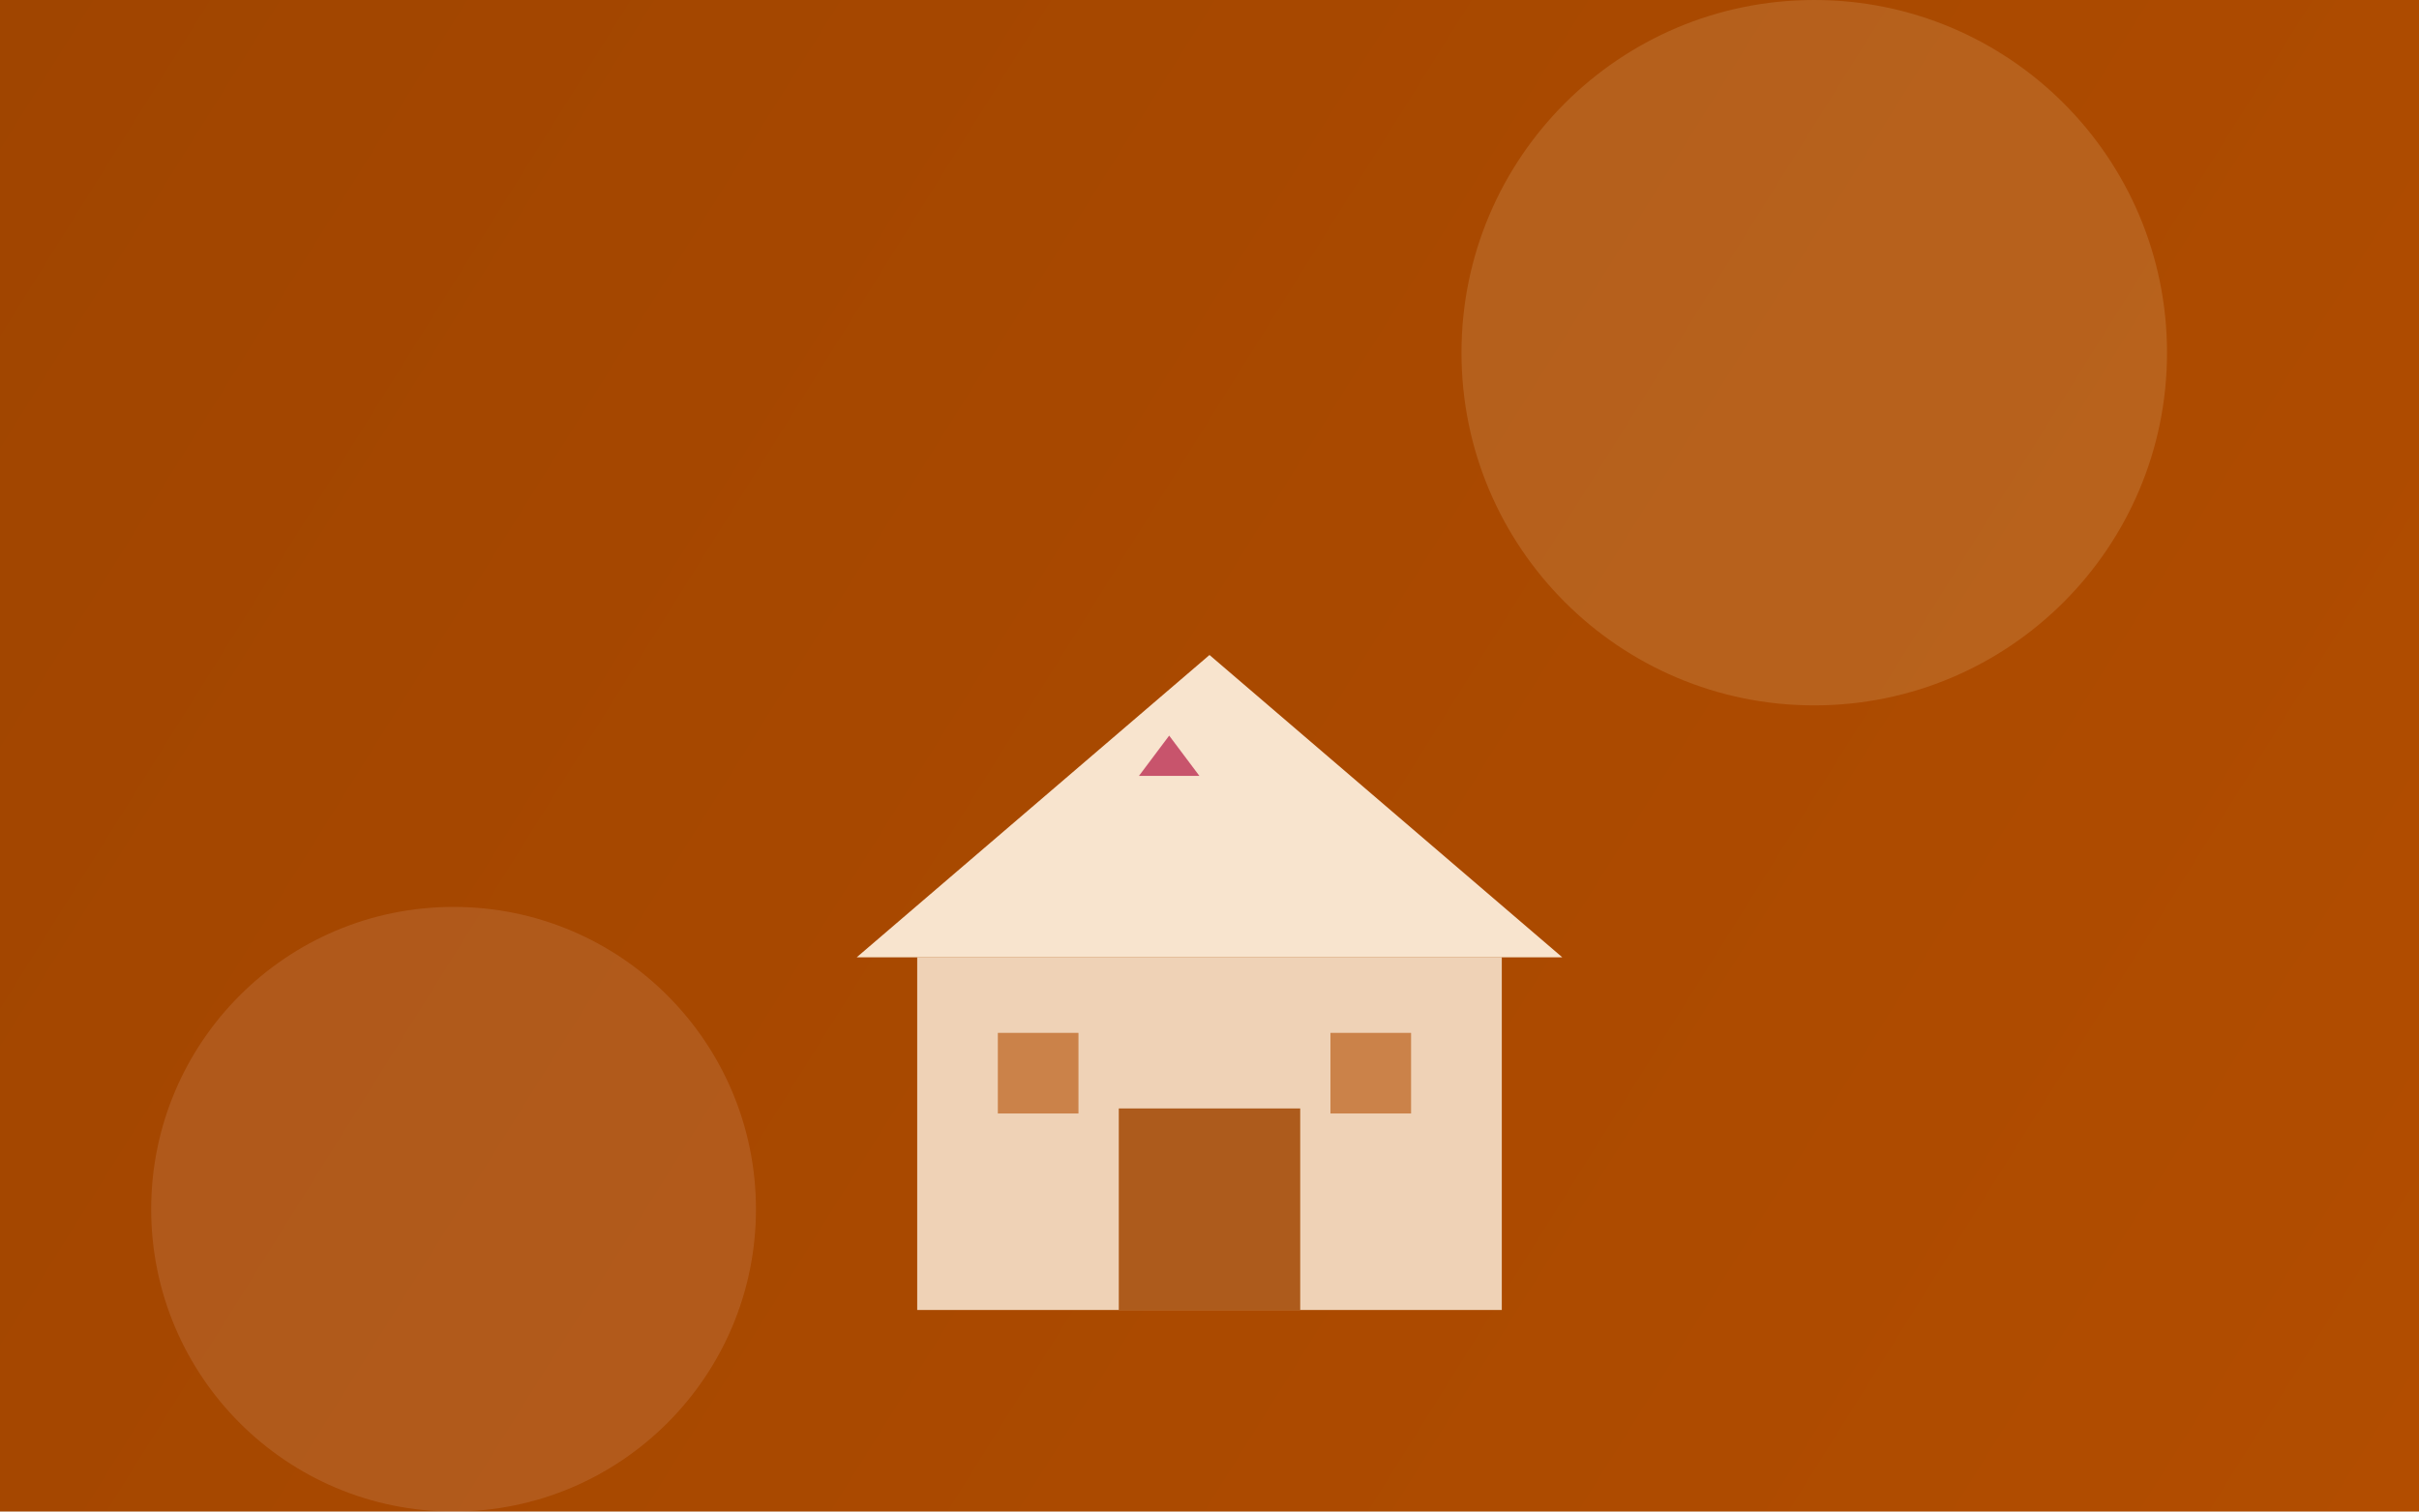
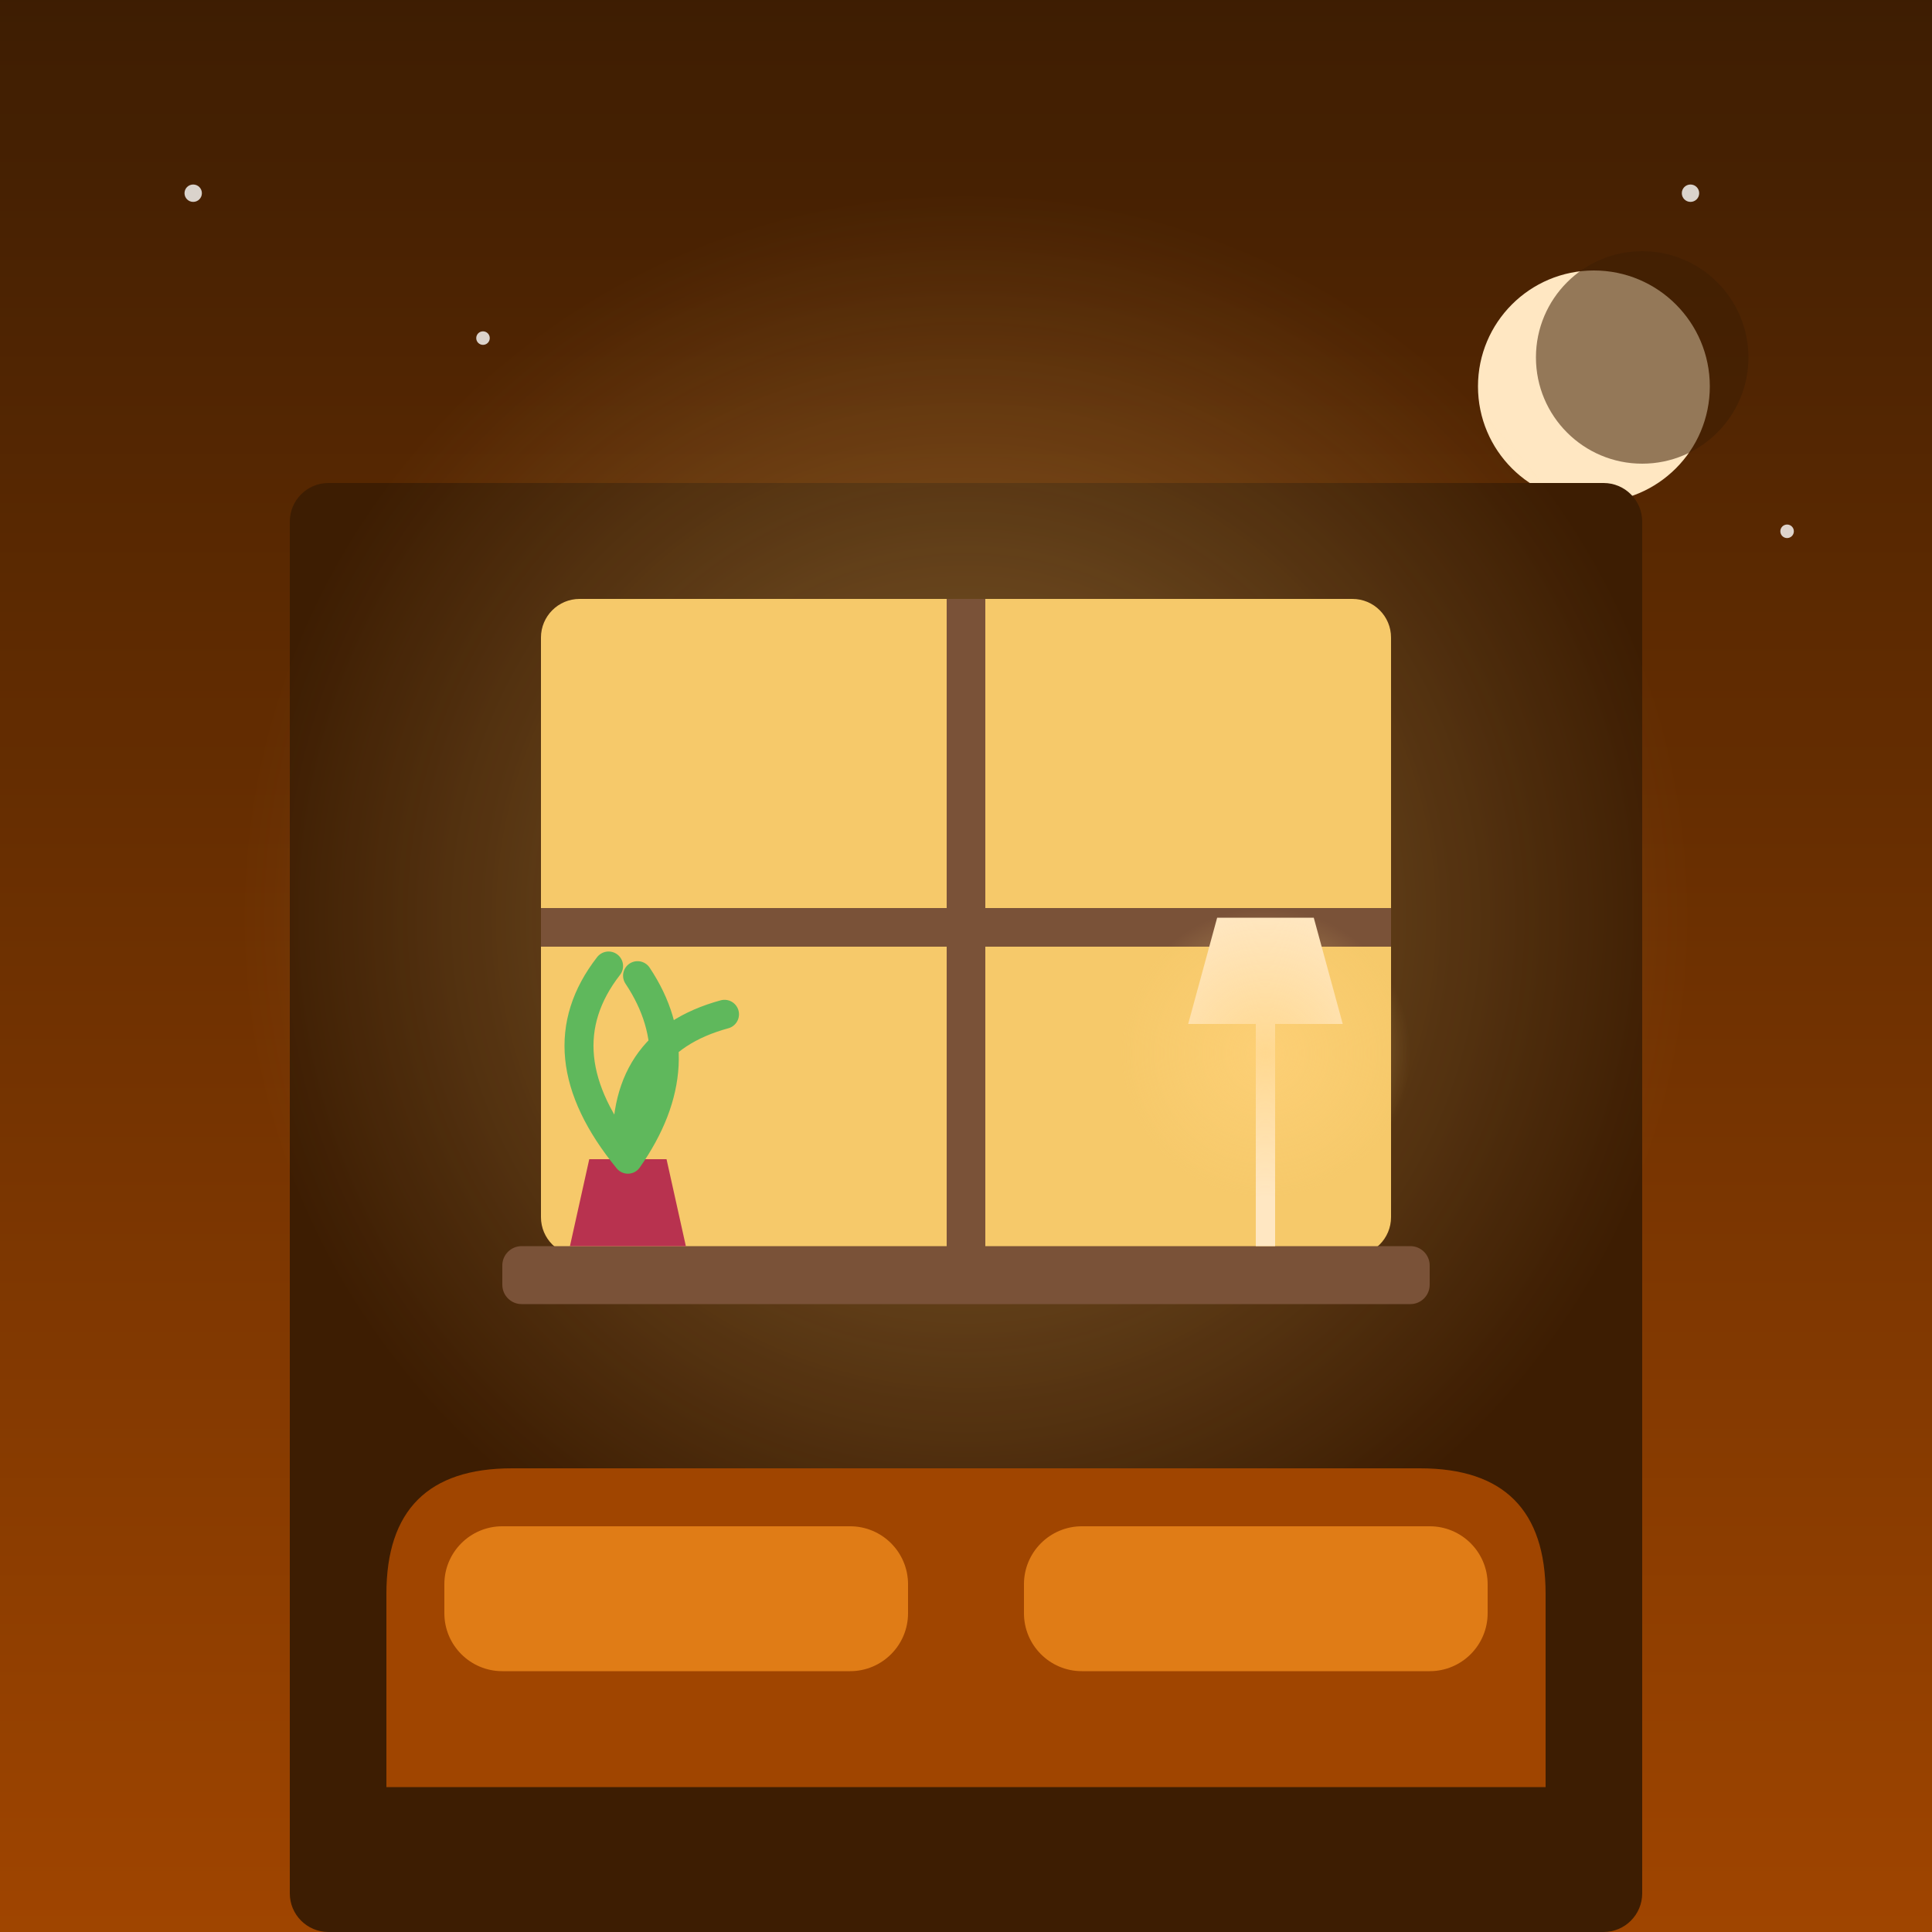
- <svg xmlns="http://www.w3.org/2000/svg" viewBox="0 0 480 300" role="img" aria-label="בית">
+ <svg xmlns="http://www.w3.org/2000/svg" viewBox="0 0 400 400" preserveAspectRatio="xMidYMid slice" role="img" aria-label="בית">
  <defs>
-     <linearGradient id="gHomeBg" x1="0" y1="0" x2="480" y2="300" gradientUnits="userSpaceOnUse">
-       <stop offset="0" stop-color="#a04500" />
-       <stop offset="1" stop-color="#b24d00" />
+     <linearGradient id="sky" x1="0" y1="0" x2="0" y2="1">
+       <stop offset="0" stop-color="#3d1d02" />
+       <stop offset="0.75" stop-color="#f08a1c" />
+       <stop offset="1" stop-color="#ffa94d" />
+     </linearGradient>
+     <linearGradient id="skyDeep" x1="0" y1="0" x2="0" y2="1">
+       <stop offset="0" stop-color="#3d1d02" />
+       <stop offset="1" stop-color="#a04500" />
+     </linearGradient>
+     <radialGradient id="glow">
+       <stop offset="0" stop-color="#fff" stop-opacity="0.6" />
+       <stop offset="1" stop-color="#fff" stop-opacity="0" />
+     </radialGradient>
+     <radialGradient id="warm">
+       <stop offset="0" stop-color="#ffd27a" stop-opacity="0.7" />
+       <stop offset="1" stop-color="#ffd27a" stop-opacity="0" />
+     </radialGradient>
+     <linearGradient id="beam" x1="0" y1="0" x2="0" y2="1">
+       <stop offset="0" stop-color="#fff" stop-opacity="0.4" />
+       <stop offset="1" stop-color="#fff" stop-opacity="0" />
    </linearGradient>
  </defs>
-   <rect width="480" height="300" fill="url(#gHomeBg)" />
-   <circle cx="360" cy="70" r="70" fill="#fef1cf" opacity="0.14" />
-   <circle cx="90" cy="240" r="60" fill="#ffe1e9" opacity="0.12" />
-   <g opacity="0.92">
-     <path d="M170 190 L240 130 L310 190 Z" fill="#fff1e0" />
-     <rect x="182" y="190" width="116" height="70" fill="#fff1e0" opacity="0.88" />
-     <rect x="222" y="220" width="36" height="40" fill="#a04500" opacity="0.85" />
-     <path d="M198 205 l16 0 0 16 -16 0 z" fill="#b24d00" opacity="0.6" />
-     <path d="M264 205 l16 0 0 16 -16 0 z" fill="#b24d00" opacity="0.6" />
-     <path d="M232 146 l6 8 -12 0 z" fill="#c23a63" opacity="0.85" />
+   <rect width="400" height="400" fill="url(#skyDeep)" />
+   <circle cx="40" cy="40" r="1.8" fill="#fff" opacity="0.8" />
+   <circle cx="100" cy="70" r="1.4" fill="#fff" opacity="0.8" />
+   <circle cx="350" cy="40" r="1.8" fill="#fff" opacity="0.8" />
+   <circle cx="370" cy="110" r="1.4" fill="#fff" opacity="0.8" />
+   <circle cx="330" cy="80" r="24" fill="#ffe7c2" />
+   <circle cx="340" cy="74" r="22" fill="#3d1d02" opacity="0.55" />
+   <rect x="60" y="100" width="280" height="300" rx="8" fill="#3d1d02" />
+   <circle cx="200" cy="190" r="150" fill="url(#warm)" opacity="0.55" />
+   <rect x="112" y="124" width="176" height="136" rx="8" fill="#f6c96a" />
+   <path d="M200 124v136M112 192h176" stroke="#7a5238" stroke-width="8" />
+   <rect x="104" y="258" width="192" height="12" rx="4" fill="#7a5238" />
+   <g transform="translate(130 258)">
+     <path d="M-12 0h24l-4-18h-16Z" fill="#b8324f" />
+     <path d="M0-18q-18-22-4-40M0-18q14-20 2-38M0-18q-2-24 20-30" stroke="#5fb85c" stroke-width="6" fill="none" stroke-linecap="round" />
  </g>
+   <g transform="translate(262 258)">
+     <path d="M0 0v-46" stroke="#ffe7c2" stroke-width="4" />
+     <path d="M-16-46h32l-6-22h-20Z" fill="#ffe7c2" />
+     <circle cx="0" cy="-40" r="30" fill="url(#warm)" />
+   </g>
+   <path d="M80 330q0-26 26-26h188q26 0 26 26v40H80Z" fill="#a04500" />
+   <rect x="92" y="316" width="96" height="30" rx="12" fill="#f08a1c" opacity="0.8" />
+   <rect x="212" y="316" width="96" height="30" rx="12" fill="#f08a1c" opacity="0.8" />
</svg>
